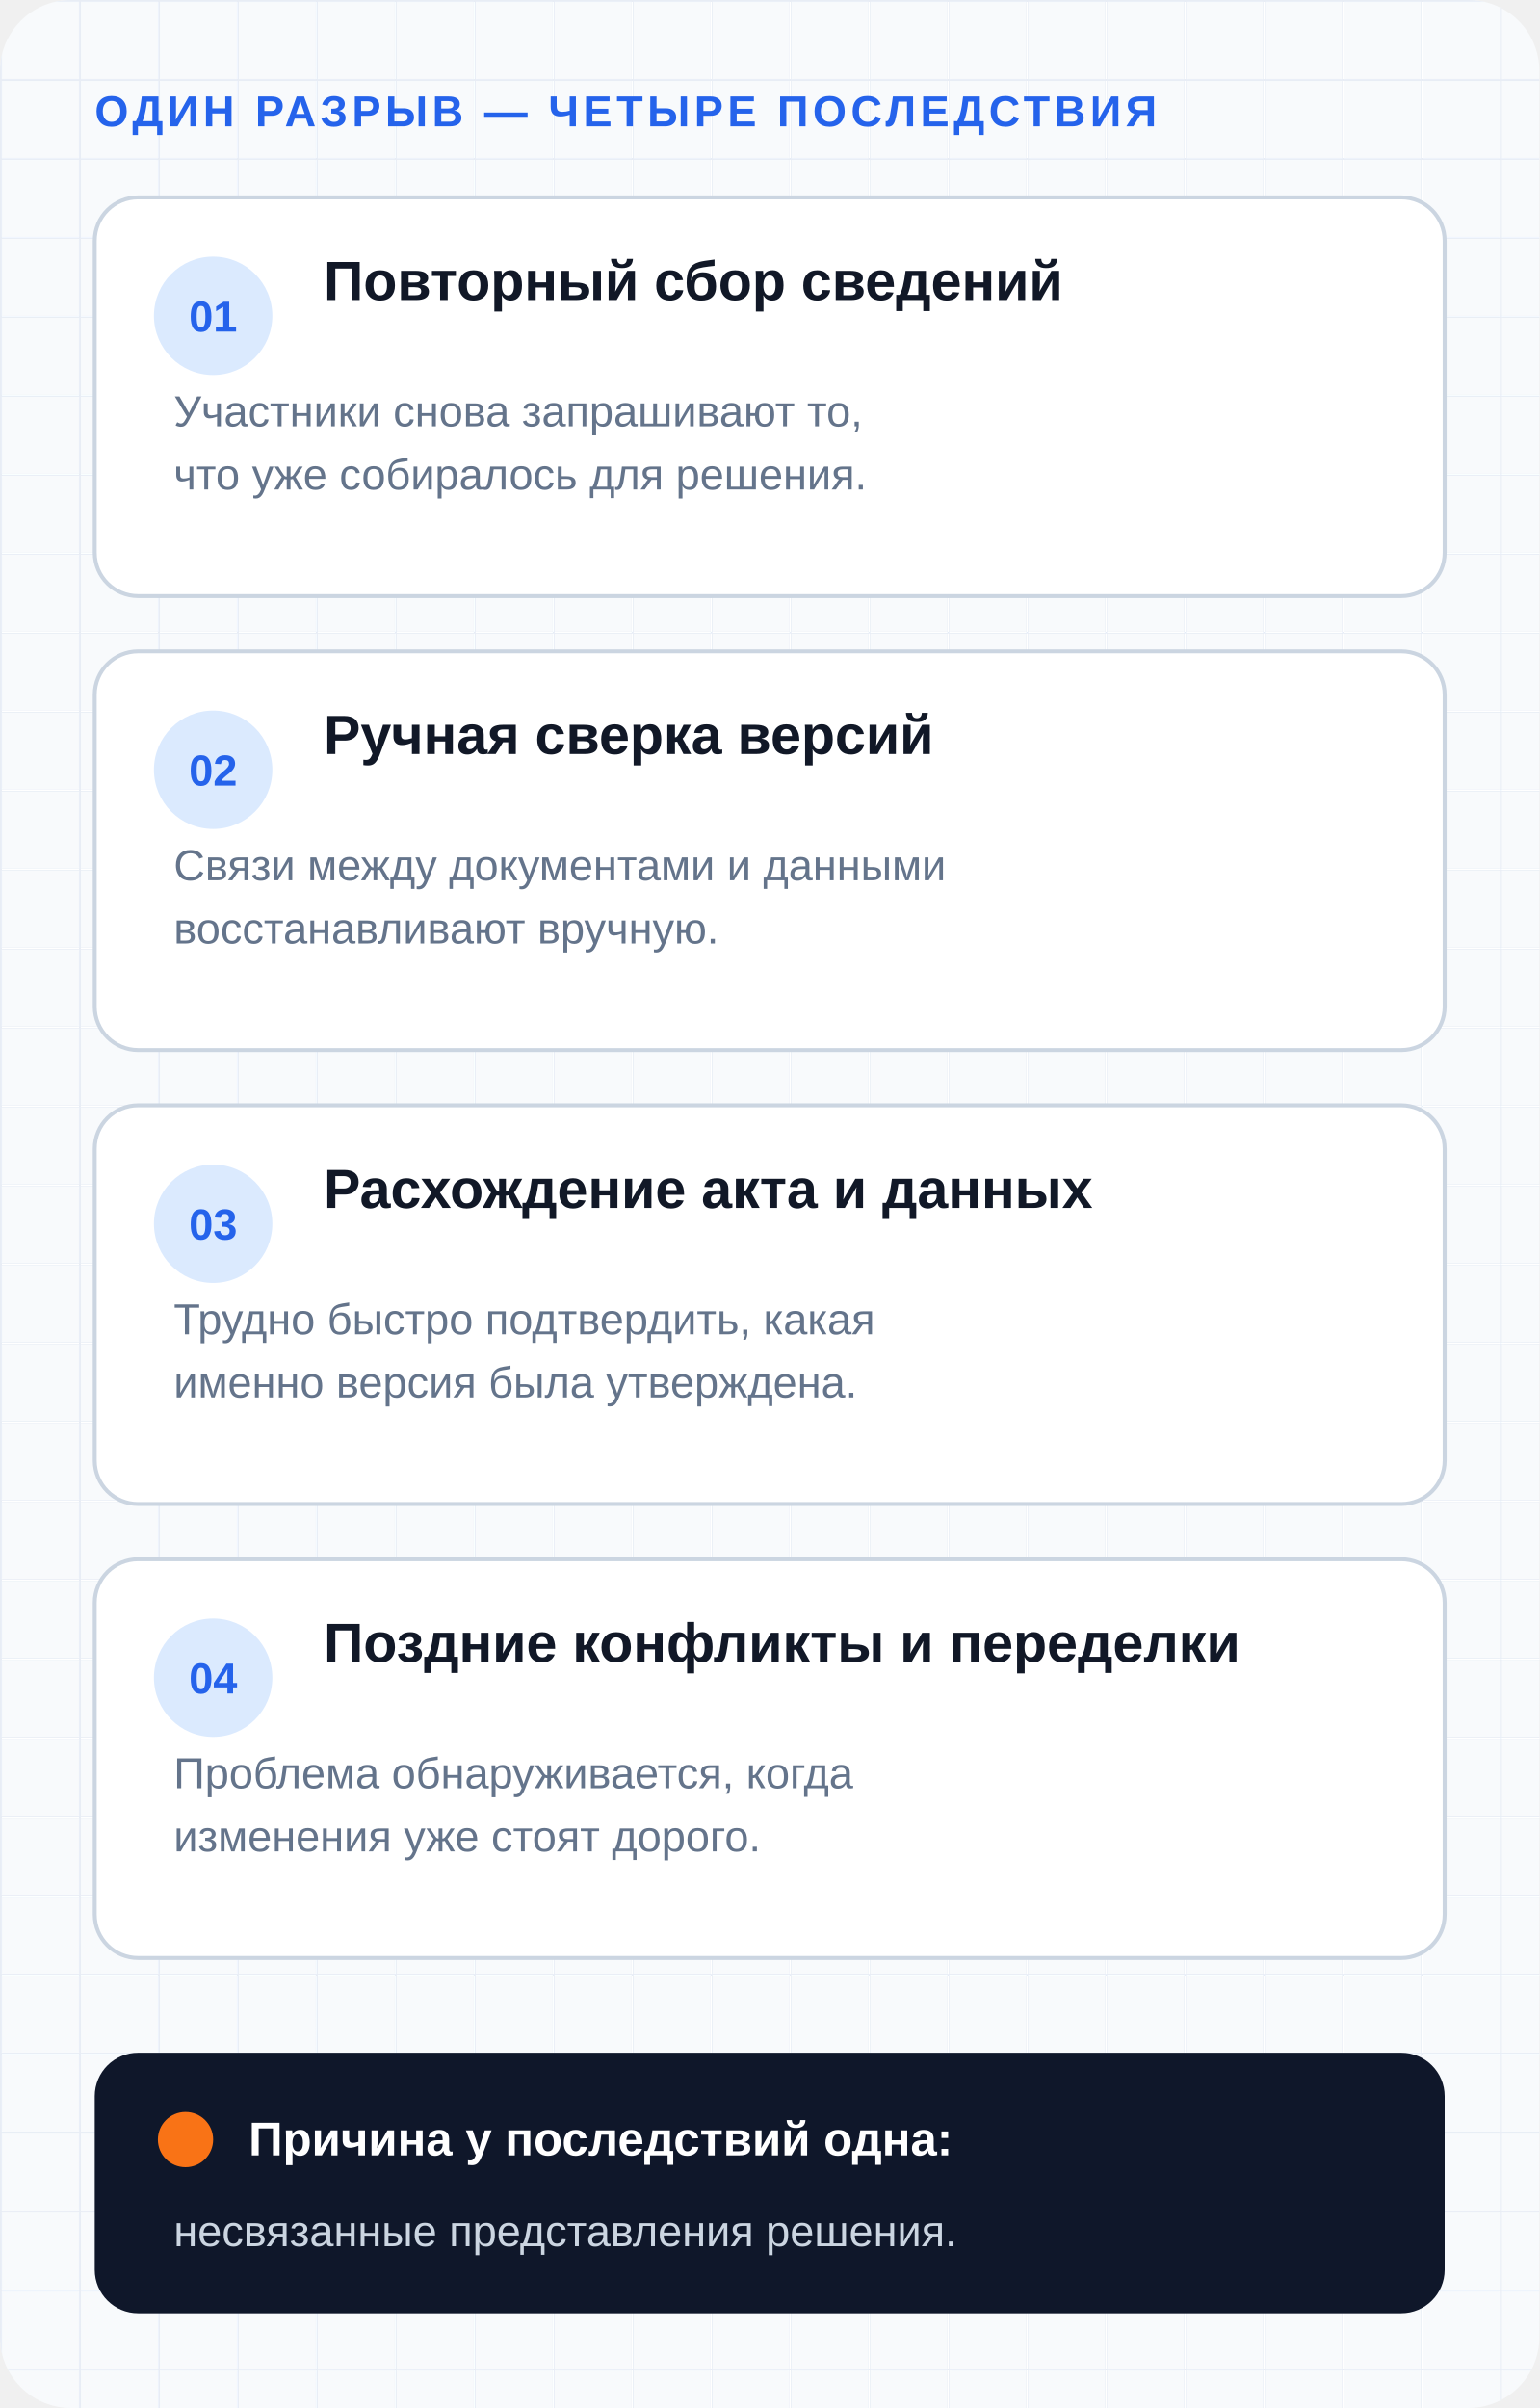
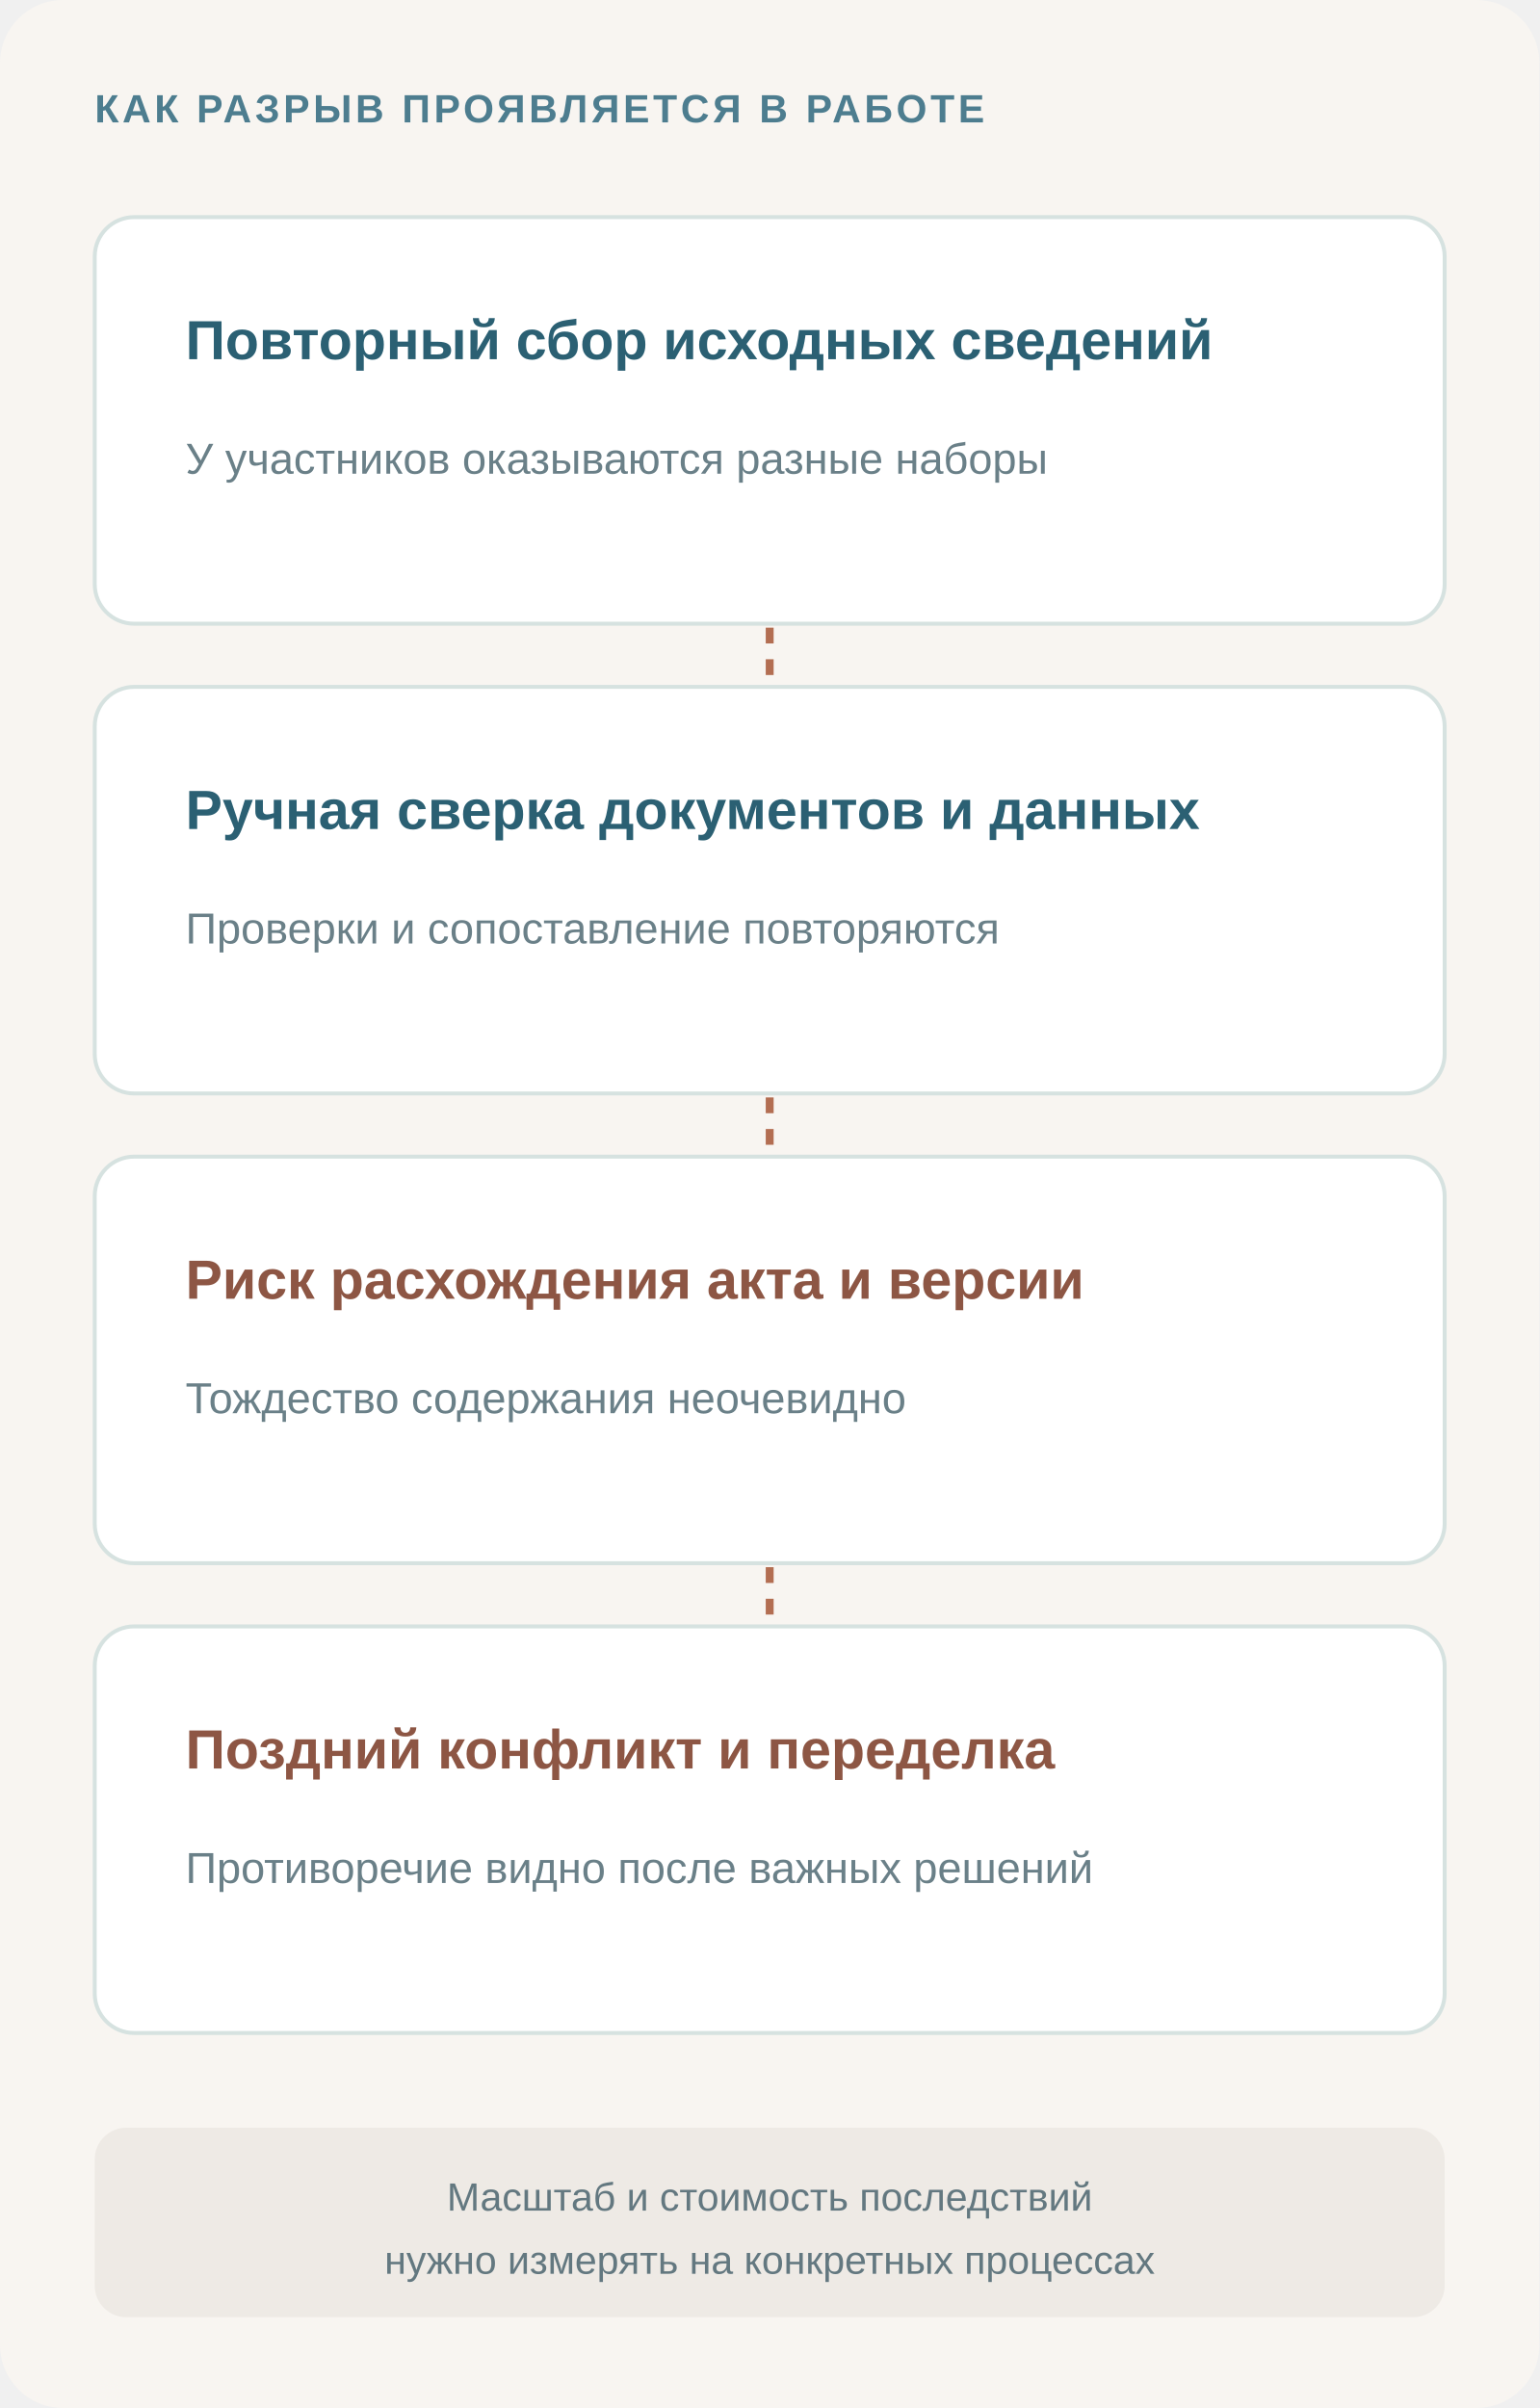
<svg xmlns="http://www.w3.org/2000/svg" width="390" height="610" viewBox="0 0 390 610" role="img" aria-labelledby="title desc">
-   <defs>
-     <pattern id="g" width="20" height="20" patternUnits="userSpaceOnUse">
-       <path d="M20 0H0V20" fill="none" stroke="#E8EDF5" />
-     </pattern>
-   </defs>
-   <rect width="390" height="610" rx="18" fill="#F8FAFC" />
-   <rect width="390" height="610" rx="18" fill="url(#g)" />
-   <g font-family="Arial,sans-serif">
-     <text x="24" y="32" fill="#2563EB" font-size="11" font-weight="700" letter-spacing="1.1">ОДИН РАЗРЫВ — ЧЕТЫРЕ ПОСЛЕДСТВИЯ</text>
-     <g fill="#FFF" stroke="#CBD5E1">
-       <rect x="24" y="50" width="342" height="101" rx="11" />
-       <rect x="24" y="165" width="342" height="101" rx="11" />
-       <rect x="24" y="280" width="342" height="101" rx="11" />
-       <rect x="24" y="395" width="342" height="101" rx="11" />
+   <rect width="390" height="610" rx="16" fill="#F8F5F1" />
+   <g font-family="Arial,Helvetica,sans-serif">
+     <text x="24" y="31" fill="#4D7D8F" font-size="10" font-weight="700" letter-spacing=".9">КАК РАЗРЫВ ПРОЯВЛЯЕТСЯ В РАБОТЕ</text>
+     <g fill="#fff" stroke="#D6E2E0">
+       <rect x="24" y="55" width="342" height="103" rx="10" />
+       <rect x="24" y="174" width="342" height="103" rx="10" />
+       <rect x="24" y="293" width="342" height="103" rx="10" />
+       <rect x="24" y="412" width="342" height="103" rx="10" />
    </g>
-     <g fill="#DBEAFE">
-       <circle cx="54" cy="80" r="15" />
-       <circle cx="54" cy="195" r="15" />
-       <circle cx="54" cy="310" r="15" />
-       <circle cx="54" cy="425" r="15" />
+     <g font-size="14" font-weight="700">
+       <text x="47" y="91" fill="#2B6073">Повторный сбор исходных сведений</text>
+       <text x="47" y="210" fill="#2B6073">Ручная сверка документов и данных</text>
+       <text x="47" y="329" fill="#8D5644">Риск расхождения акта и версии</text>
+       <text x="47" y="448" fill="#8D5644">Поздний конфликт и переделка</text>
    </g>
-     <g fill="#2563EB" font-size="11" font-weight="700" text-anchor="middle">
-       <text x="54" y="84">01</text>
-       <text x="54" y="199">02</text>
-       <text x="54" y="314">03</text>
-       <text x="54" y="429">04</text>
+     <g fill="#6A8088" font-size="11">
+       <text x="47" y="120">У участников оказываются разные наборы</text>
+       <text x="47" y="239">Проверки и сопоставление повторяются</text>
+       <text x="47" y="358">Тождество содержания неочевидно</text>
+       <text x="47" y="477">Противоречие видно после важных решений</text>
    </g>
-     <g fill="#111827" font-size="14" font-weight="700">
-       <text x="82" y="76">Повторный сбор сведений</text>
-       <text x="82" y="191">Ручная сверка версий</text>
-       <text x="82" y="306">Расхождение акта и данных</text>
-       <text x="82" y="421">Поздние конфликты и переделки</text>
-     </g>
-     <g fill="#64748B" font-size="11">
-       <text x="44" y="108">Участники снова запрашивают то,</text>
-       <text x="44" y="124">что уже собиралось для решения.</text>
-       <text x="44" y="223">Связи между документами и данными</text>
-       <text x="44" y="239">восстанавливают вручную.</text>
-       <text x="44" y="338">Трудно быстро подтвердить, какая</text>
-       <text x="44" y="354">именно версия была утверждена.</text>
-       <text x="44" y="453">Проблема обнаруживается, когда</text>
-       <text x="44" y="469">изменения уже стоят дорого.</text>
-     </g>
-     <rect x="24" y="520" width="342" height="66" rx="11" fill="#0F172A" />
-     <circle cx="47" cy="542" r="7" fill="#F97316" />
-     <text x="63" y="546" fill="#FFF" font-size="12" font-weight="700">Причина у последствий одна:</text>
-     <text x="44" y="569" fill="#CBD5E1" font-size="11">несвязанные представления решения.</text>
+     <path d="M195 159v14M195 278v14M195 397v14" stroke="#B36E52" stroke-width="2" stroke-dasharray="4 4" />
+     <rect x="24" y="539" width="342" height="48" rx="8" fill="#EEEAE5" />
+     <text x="195" y="560" text-anchor="middle" fill="#637880" font-size="10">Масштаб и стоимость последствий</text>
+     <text x="195" y="576" text-anchor="middle" fill="#637880" font-size="10">нужно измерять на конкретных процессах</text>
  </g>
</svg>
